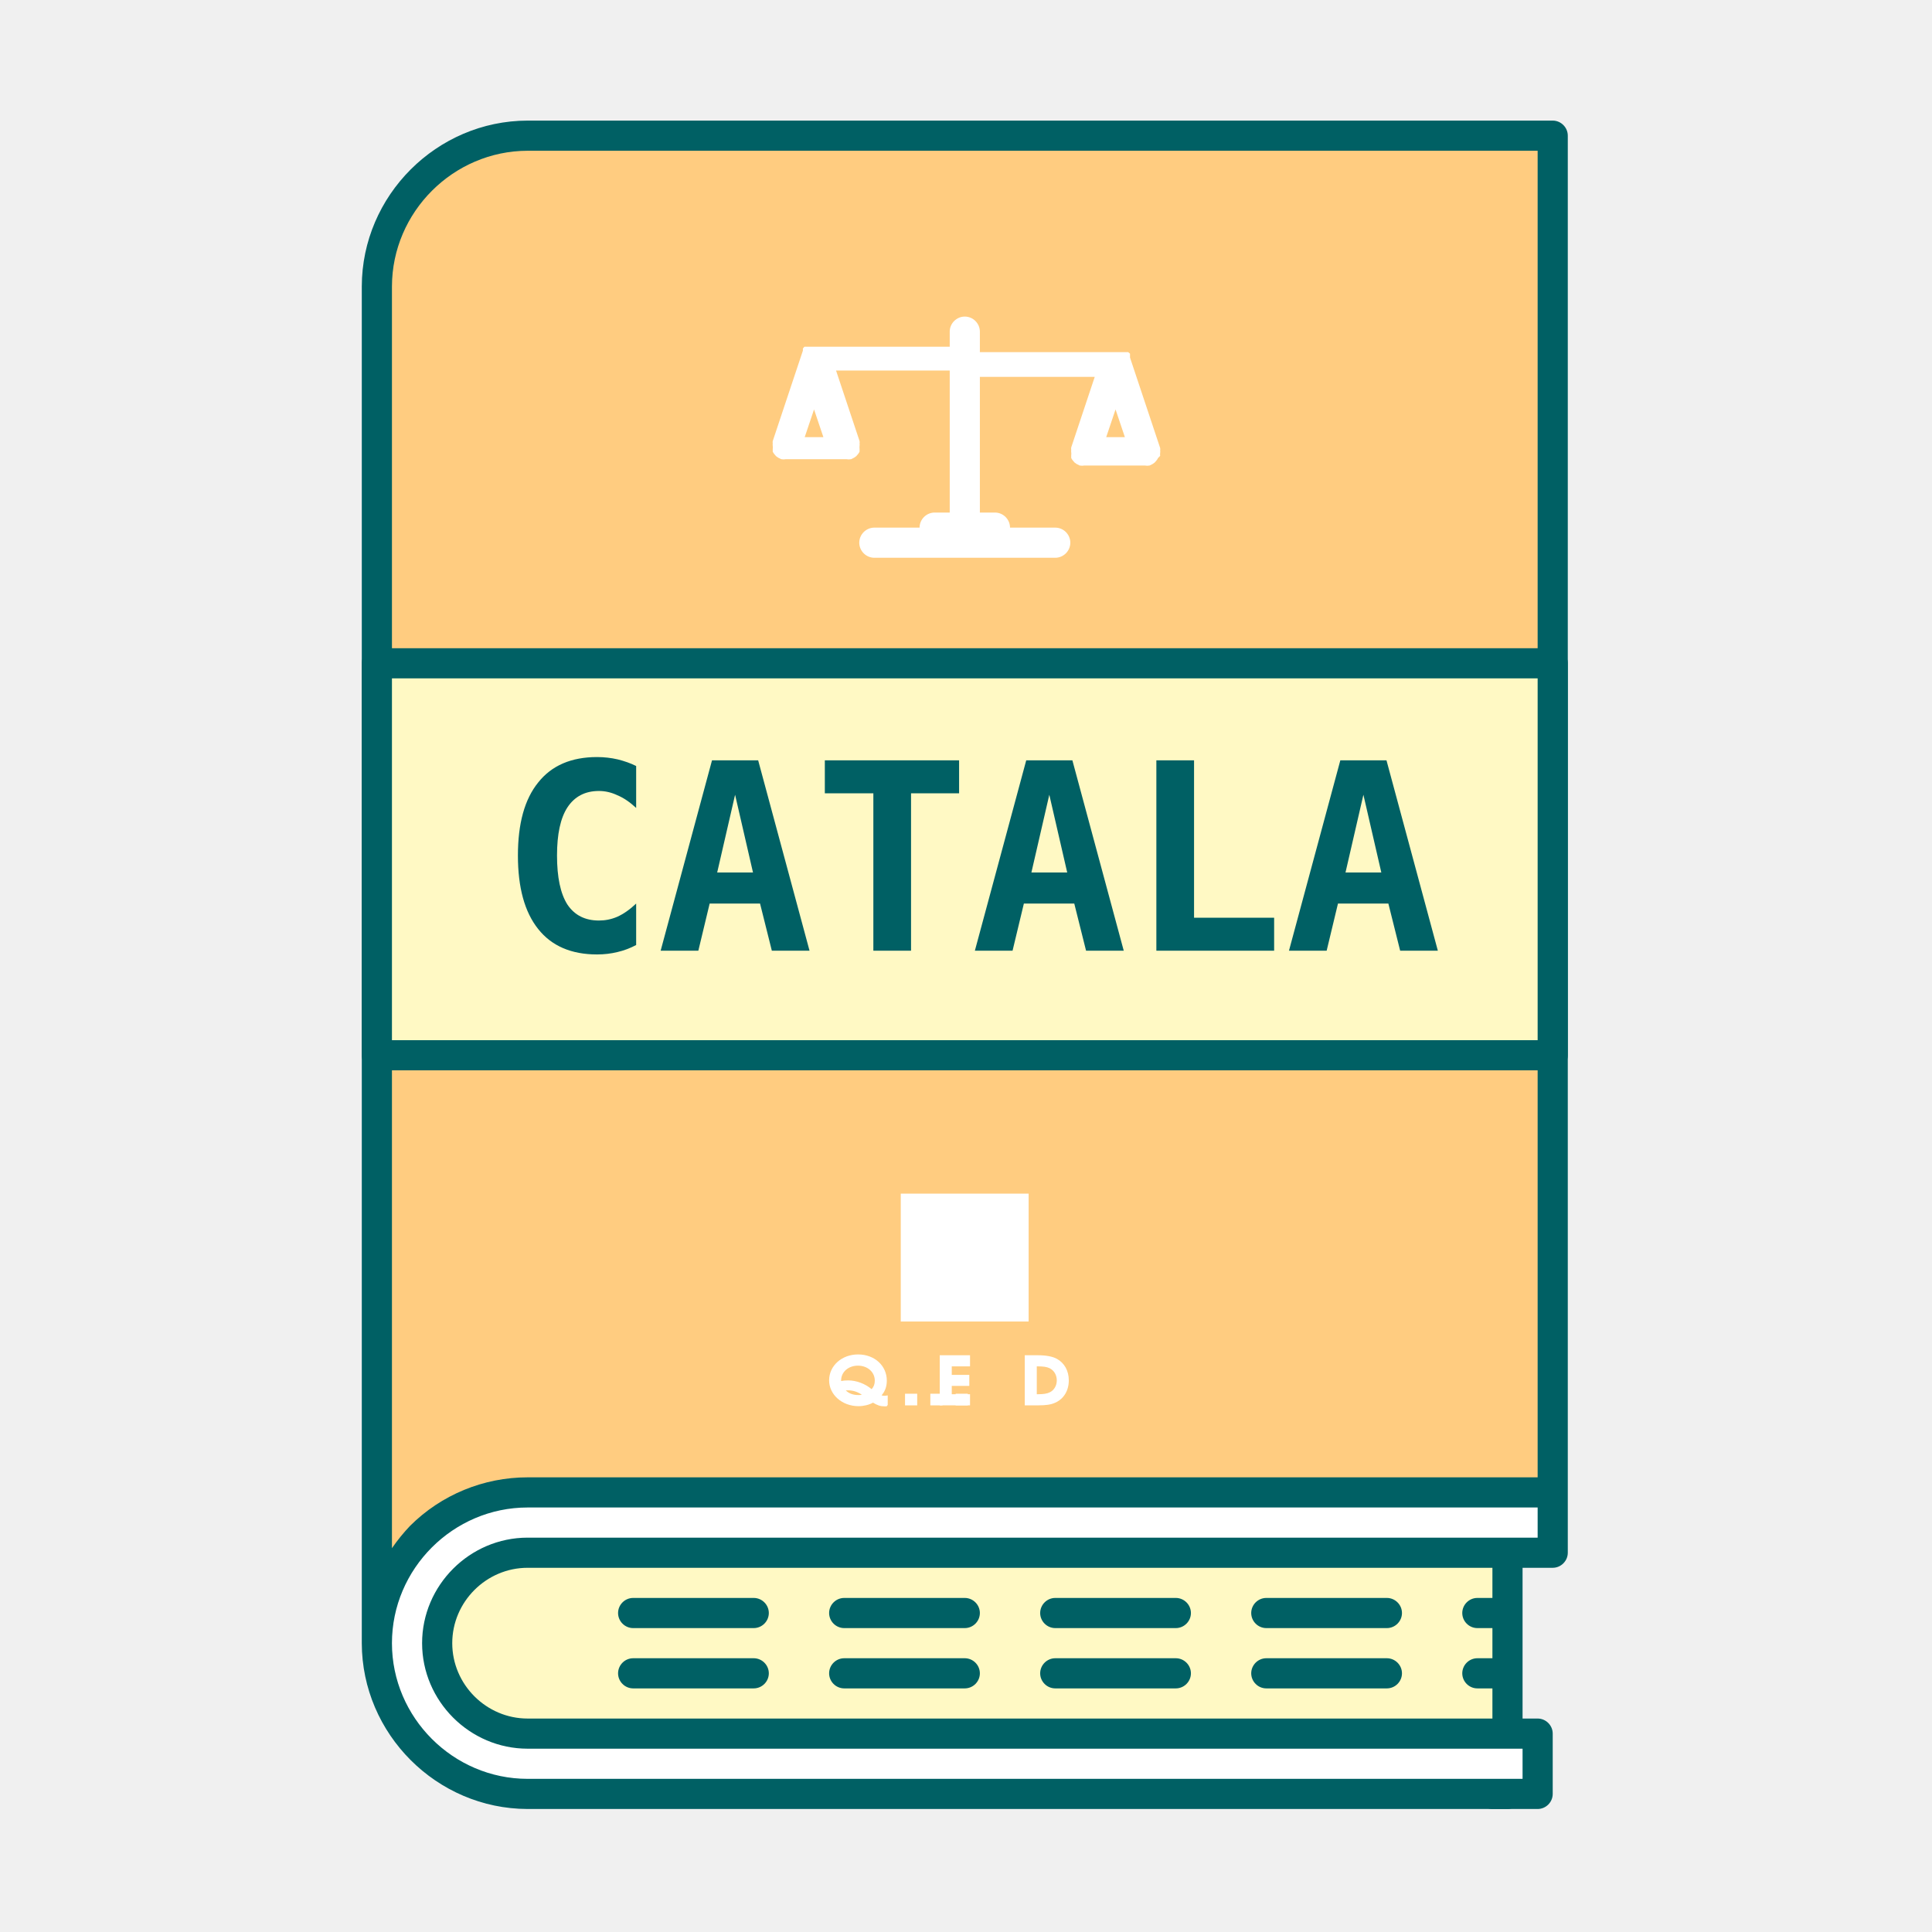
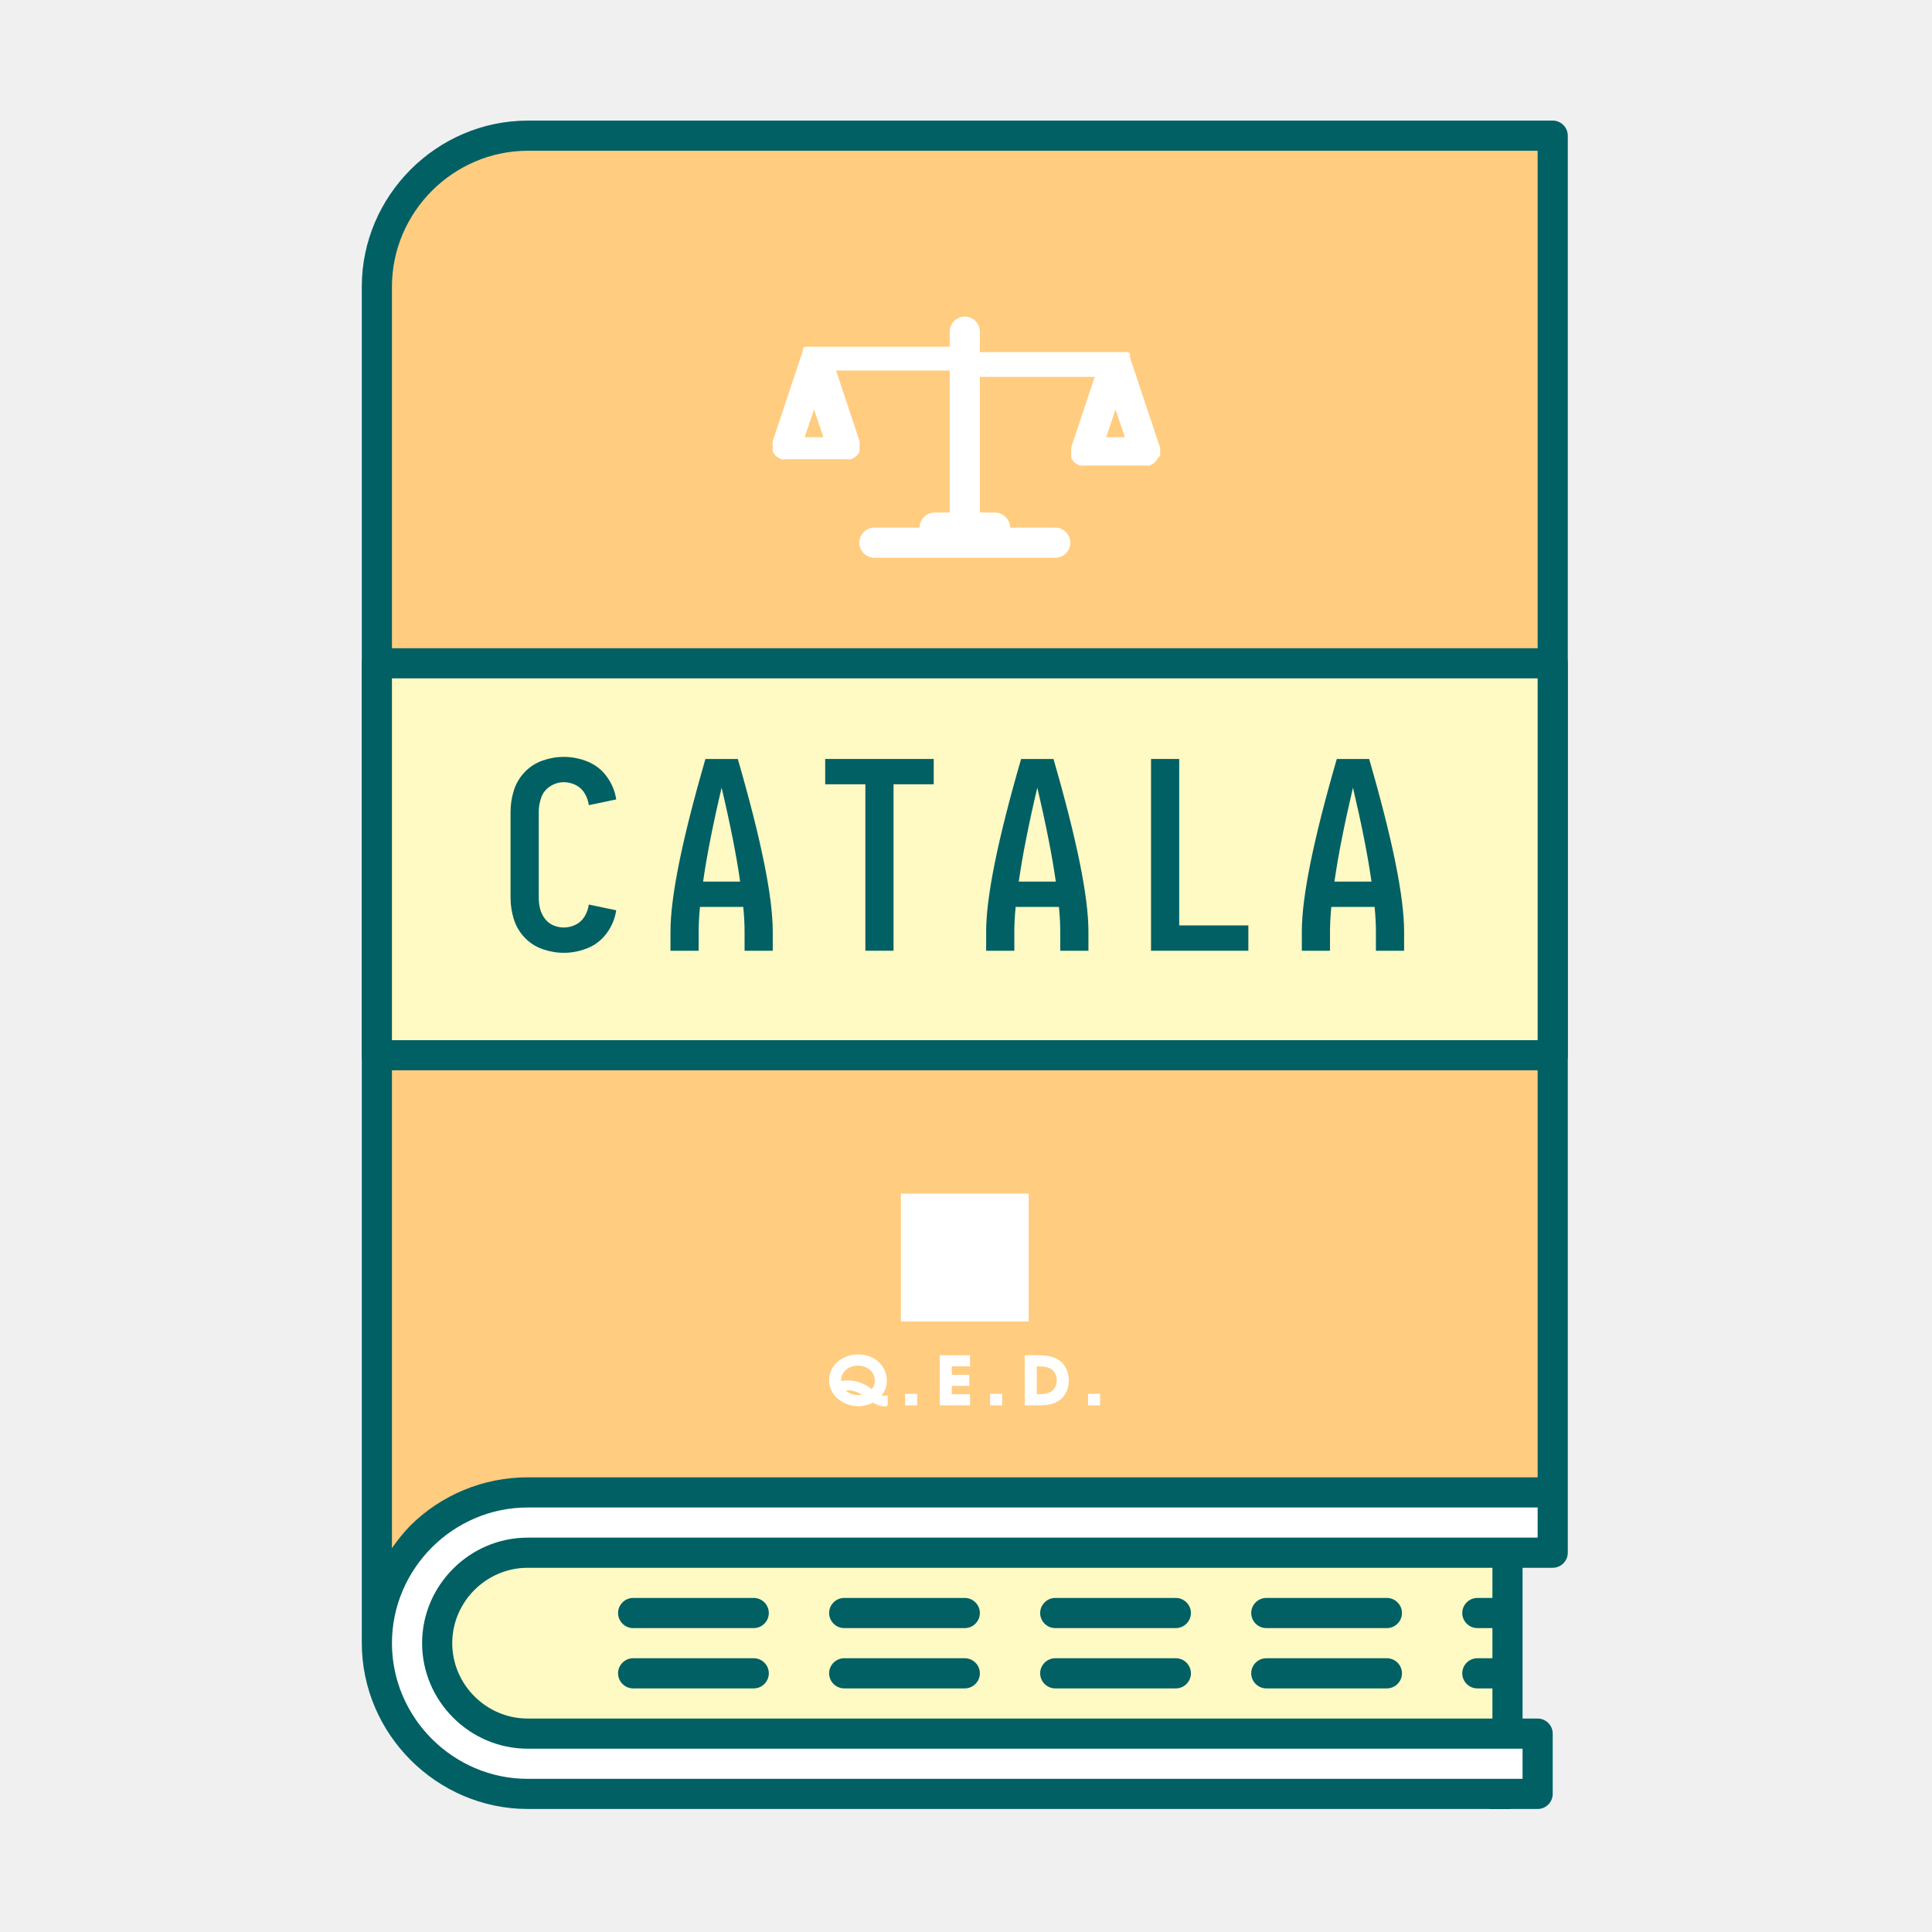
<svg xmlns="http://www.w3.org/2000/svg" width="100%" height="100%" viewBox="0 0 356 356" version="1.1" xml:space="preserve" style="fill-rule:evenodd;clip-rule:evenodd;stroke-linejoin:round;stroke-miterlimit:2;">
-   <g transform="matrix(5.55556,0,0,5.55556,0,0)">
-     <g id="filled_outline">
-       <rect x="14.28" y="51.5" width="35.72" height="6" style="fill:rgb(255,249,196);" />
-       <path d="M50,60L49.5,60C49.226,60 49,59.774 49,59.5C49,59.226 49.226,59 49.5,59L50,59C50.274,59 50.5,59.226 50.5,59.5C50.5,59.774 50.274,60 50,60Z" style="fill:rgb(0,96,100);fill-rule:nonzero;" />
-       <path d="M51.5,49.5L51.5,4.5L17.5,4.5C14.757,4.5 12.5,6.757 12.5,9.5L12.5,54.5C12.593,53.198 13.121,51.965 14,51C16.12,48.81 19.9,49.37 21.23,49.54C26.57,50.18 36.59,50.14 51.5,49.5Z" style="fill:rgb(255,204,128);fill-rule:nonzero;" />
-       <path d="M51,57.5L17.5,57.5C15.854,57.5 14.5,56.146 14.5,54.5C14.5,52.854 15.854,51.5 17.5,51.5L51.5,51.5L51.5,49.5L17.5,49.5C14.757,49.5 12.5,51.757 12.5,54.5C12.5,57.243 14.757,59.5 17.5,59.5L51,59.5L51,57.5Z" style="fill:white;fill-rule:nonzero;" />
-       <path d="M51.5,4L17.5,4C14.485,4.005 12.005,6.485 12,9.5L12,54.5C12.005,57.515 14.485,59.995 17.5,60L51,60C51.274,60 51.5,59.774 51.5,59.5L51.5,57.5C51.5,57.226 51.274,57 51,57L50.5,57L50.5,52L51.5,52C51.774,52 52,51.774 52,51.5L52,4.5C52,4.226 51.774,4 51.5,4ZM13,9.5C13.005,7.033 15.033,5.005 17.5,5L51,5L51,49L17.5,49C16.039,48.999 14.635,49.578 13.6,50.61C13.381,50.841 13.18,51.088 13,51.35L13,9.5ZM49.5,53L49,53C48.726,53 48.5,53.226 48.5,53.5C48.5,53.774 48.726,54 49,54L49.5,54L49.5,55L49,55C48.726,55 48.5,55.226 48.5,55.5C48.5,55.774 48.726,56 49,56L49.5,56L49.5,57L17.5,57C16.129,57 15,55.871 15,54.5C15,53.129 16.129,52 17.5,52L49.5,52L49.5,53ZM51,51L17.5,51C15.58,51 14,52.58 14,54.5C14,56.42 15.58,58 17.5,58L50.5,58L50.5,59L17.5,59C15.031,59 13,56.969 13,54.5C13,52.031 15.031,50 17.5,50L51,50L51,51Z" style="fill:rgb(0,96,100);fill-rule:nonzero;" />
-       <path d="M21,54L25,54C25.274,54 25.5,53.774 25.5,53.5C25.5,53.226 25.274,53 25,53L21,53C20.726,53 20.5,53.226 20.5,53.5C20.5,53.774 20.726,54 21,54Z" style="fill:rgb(0,96,100);fill-rule:nonzero;" />
-       <path d="M35,54L39,54C39.274,54 39.5,53.774 39.5,53.5C39.5,53.226 39.274,53 39,53L35,53C34.726,53 34.5,53.226 34.5,53.5C34.5,53.774 34.726,54 35,54Z" style="fill:rgb(0,96,100);fill-rule:nonzero;" />
-       <path d="M42,54L46,54C46.274,54 46.5,53.774 46.5,53.5C46.5,53.226 46.274,53 46,53L42,53C41.726,53 41.5,53.226 41.5,53.5C41.5,53.774 41.726,54 42,54Z" style="fill:rgb(0,96,100);fill-rule:nonzero;" />
-       <path d="M28,54L32,54C32.274,54 32.5,53.774 32.5,53.5C32.5,53.226 32.274,53 32,53L28,53C27.726,53 27.5,53.226 27.5,53.5C27.5,53.774 27.726,54 28,54Z" style="fill:rgb(0,96,100);fill-rule:nonzero;" />
-       <path d="M21,56L25,56C25.274,56 25.5,55.774 25.5,55.5C25.5,55.226 25.274,55 25,55L21,55C20.726,55 20.5,55.226 20.5,55.5C20.5,55.774 20.726,56 21,56Z" style="fill:rgb(0,96,100);fill-rule:nonzero;" />
-       <path d="M42,56L46,56C46.274,56 46.5,55.774 46.5,55.5C46.5,55.226 46.274,55 46,55L42,55C41.726,55 41.5,55.226 41.5,55.5C41.5,55.774 41.726,56 42,56Z" style="fill:rgb(0,96,100);fill-rule:nonzero;" />
-       <path d="M35,56L39,56C39.274,56 39.5,55.774 39.5,55.5C39.5,55.226 39.274,55 39,55L35,55C34.726,55 34.5,55.226 34.5,55.5C34.5,55.774 34.726,56 35,56Z" style="fill:rgb(0,96,100);fill-rule:nonzero;" />
-       <path d="M28,56L32,56C32.274,56 32.5,55.774 32.5,55.5C32.5,55.226 32.274,55 32,55L28,55C27.726,55 27.5,55.226 27.5,55.5C27.5,55.774 27.726,56 28,56Z" style="fill:rgb(0,96,100);fill-rule:nonzero;" />
-       <rect x="12.5" y="22" width="39" height="13" style="fill:rgb(255,249,196);" />
-       <path d="M51.5,35.5L12.5,35.5C12.226,35.5 12,35.274 12,35L12,22C12,21.726 12.226,21.5 12.5,21.5L51.5,21.5C51.774,21.5 52,21.726 52,22L52,35C52,35.274 51.774,35.5 51.5,35.5ZM13,34.5L51,34.5L51,22.5L13,22.5L13,34.5Z" style="fill:rgb(0,96,100);fill-rule:nonzero;" />
-       <path d="M38.48,15.12C38.475,15.087 38.475,15.053 38.48,15.02C38.484,14.994 38.484,14.966 38.48,14.94C38.485,14.914 38.485,14.886 38.48,14.86L37.48,11.86C37.478,11.837 37.478,11.813 37.48,11.79L37.48,11.73L37.42,11.68L32.5,11.68L32.5,11C32.5,10.726 32.274,10.5 32,10.5C31.726,10.5 31.5,10.726 31.5,11L31.5,11.5L26.68,11.5L26.63,11.56C26.632,11.583 26.632,11.607 26.63,11.63C26.628,11.653 26.63,11.63 26.63,11.63L25.63,14.63C25.625,14.656 25.625,14.684 25.63,14.71C25.626,14.736 25.626,14.764 25.63,14.79C25.635,14.823 25.635,14.857 25.63,14.89L25.63,14.98C25.643,15.009 25.66,15.036 25.68,15.06L25.74,15.13L25.81,15.18L25.91,15.23C25.963,15.24 26.017,15.24 26.07,15.23L28.07,15.23C28.123,15.24 28.177,15.24 28.23,15.23L28.33,15.18L28.4,15.13L28.46,15.06C28.48,15.036 28.497,15.009 28.51,14.98L28.51,14.89C28.505,14.857 28.505,14.823 28.51,14.79C28.514,14.764 28.514,14.736 28.51,14.71C28.515,14.684 28.515,14.656 28.51,14.63L27.73,12.29L31.5,12.29L31.5,17L31,17C30.726,17 30.5,17.226 30.5,17.5L29,17.5C28.726,17.5 28.5,17.726 28.5,18C28.5,18.274 28.726,18.5 29,18.5L35,18.5C35.274,18.5 35.5,18.274 35.5,18C35.5,17.726 35.274,17.5 35,17.5L33.5,17.5C33.5,17.226 33.274,17 33,17L32.5,17L32.5,12.5L36.31,12.5L35.53,14.84C35.525,14.866 35.525,14.894 35.53,14.92C35.526,14.946 35.526,14.974 35.53,15C35.535,15.033 35.535,15.067 35.53,15.1L35.53,15.19C35.543,15.219 35.56,15.246 35.58,15.27L35.64,15.34L35.71,15.39L35.81,15.44C35.863,15.45 35.917,15.45 35.97,15.44L37.97,15.44C38.023,15.45 38.077,15.45 38.13,15.44L38.23,15.39L38.3,15.34L38.36,15.27C38.38,15.246 38.397,15.219 38.41,15.19L38.48,15.12ZM27,13.58L27.31,14.5L26.69,14.5L27,13.58ZM37.31,14.5L36.69,14.5L37,13.58L37.31,14.5Z" style="fill:white;fill-rule:nonzero;" />
-       <g transform="matrix(0.549535,0,0,0.549535,19.8257,21.1978)">
-         <text x="17.336px" y="41.187px" style="font-family:'TeXGyreAdventor-Regular', 'TeX Gyre Adventor';font-size:12px;fill:white;">∎</text>
-       </g>
-       <g transform="matrix(0.549535,0,0,0.549535,19.89,23.9791)">
-         <path d="M13.848,39.675C13.848,40.537 14.628,41.235 15.622,41.235C15.939,41.235 16.266,41.154 16.496,41.023C16.758,41.181 16.932,41.246 17.205,41.246C17.221,41.246 17.287,41.246 17.325,41.241L17.385,41.159L17.385,40.586C17.303,40.603 17.21,40.608 17.172,40.608C17.112,40.608 17.069,40.597 17.014,40.581C17.227,40.34 17.33,40.045 17.33,39.691C17.33,38.795 16.594,38.113 15.595,38.113C14.606,38.113 13.848,38.801 13.848,39.675ZM14.573,39.718L14.573,39.68C14.573,39.167 15.016,38.79 15.589,38.79C16.163,38.79 16.605,39.172 16.605,39.696C16.605,39.909 16.539,40.073 16.414,40.209C16.026,39.882 15.496,39.68 14.999,39.68C14.836,39.68 14.699,39.691 14.573,39.718ZM14.852,40.285C14.896,40.28 14.939,40.28 14.994,40.28C15.278,40.28 15.535,40.357 15.824,40.543C15.764,40.559 15.704,40.565 15.622,40.565C15.305,40.565 15.054,40.477 14.852,40.285L14.852,40.285Z" style="fill:white;" />
-         <path d="M20.525,41.186L22.353,41.186L22.353,40.515L21.25,40.515L21.25,40.012L22.309,40.012L22.309,39.347L21.25,39.347L21.25,38.833L22.353,38.833L22.353,38.162L20.525,38.162L20.525,41.186Z" style="fill:white;" />
-         <path d="M25.656,41.186L26.458,41.186C26.95,41.186 27.239,41.143 27.501,41.023C28.014,40.794 28.314,40.291 28.314,39.68C28.314,39.106 28.058,38.632 27.589,38.375C27.338,38.239 26.955,38.162 26.447,38.162L25.656,38.162L25.656,41.186ZM26.382,40.515L26.382,38.833L26.425,38.833C26.78,38.833 26.977,38.861 27.152,38.943C27.419,39.074 27.589,39.347 27.589,39.68C27.589,39.991 27.43,40.27 27.174,40.395C27.004,40.483 26.775,40.515 26.436,40.515L26.382,40.515Z" style="fill:white;" />
-         <text x="18.04px" y="41.187px" style="font-family:'TeXGyreAdventor-Bold', 'TeX Gyre Adventor';font-weight:700;font-size:5.459px;fill:white;">
-           <tspan x="18.04px 23.172px 29.084px " y="41.187px 41.187px 41.187px ">...</tspan>
-         </text>
-       </g>
-       <g transform="matrix(1,0,0,1,-2.76722,4.76219)">
-         <text x="19.303px" y="26.771px" style="font-family:'Iosevka-Semibold', 'Iosevka', monospace;font-weight:600;font-size:8.653px;fill:rgb(0,96,100);">C<tspan x="24.538px 29.773px 35.009px 40.244px 45.479px " y="26.771px 26.771px 26.771px 26.771px 26.771px ">ATALA</tspan>
-         </text>
-       </g>
-     </g>
+   <g id="filled_outline">
+     <rect x="79.333" y="286.111" width="198.444" height="33.333" style="fill:#fff9c4;" />
+     <path d="M277.778,333.333l-2.778,0c-1.524,0 -2.778,-1.254 -2.778,-2.777c0,-1.524 1.254,-2.778 2.778,-2.778l2.778,0c1.524,0 2.778,1.254 2.778,2.778c0,1.523 -1.254,2.777 -2.778,2.777Z" style="fill:#006064;fill-rule:nonzero;" />
+     <path d="M286.111,275l0,-250l-188.889,0c-15.238,0 -27.778,12.539 -27.778,27.778l0,250c0.515,-7.232 3.452,-14.084 8.334,-19.445c11.778,-12.166 32.778,-9.055 40.166,-8.111c29.667,3.556 85.334,3.334 168.167,-0.222Z" style="fill:#ffcc80;fill-rule:nonzero;" />
+     <path d="M283.333,319.444l-186.111,0c-9.143,0 -16.666,-7.523 -16.666,-16.666c0,-9.143 7.523,-16.667 16.666,-16.667l188.889,0l0,-11.111l-188.889,0c-15.238,0 -27.778,12.539 -27.778,27.778c0,15.238 12.54,27.778 27.778,27.778l186.111,0l0,-11.112Z" style="fill:#fff;fill-rule:nonzero;" />
+     <path d="M286.111,22.222l-188.889,0c-16.751,0.031 -30.525,13.805 -30.555,30.556l0,250c0.03,16.751 13.804,30.525 30.555,30.555l186.111,0c1.524,0 2.778,-1.254 2.778,-2.777l0,-11.112c0,-1.523 -1.254,-2.777 -2.778,-2.777l-2.777,0l0,-27.778l5.555,0c1.524,0 2.778,-1.254 2.778,-2.778l0,-261.111c0,-1.524 -1.254,-2.778 -2.778,-2.778Zm-213.889,30.556c0.031,-13.703 11.297,-24.97 25,-25l186.111,0l0,244.444l-186.111,0c-8.118,-0.005 -15.916,3.214 -21.666,8.945c-1.218,1.28 -2.332,2.655 -3.334,4.111l0,-232.5Zm202.778,241.666l-2.778,0c-1.524,0 -2.778,1.254 -2.778,2.778c0,1.524 1.254,2.778 2.778,2.778l2.778,0l0,5.556l-2.778,0c-1.524,0 -2.778,1.253 -2.778,2.777c0,1.524 1.254,2.778 2.778,2.778l2.778,0l0,5.556l-177.778,0c-7.619,0 -13.889,-6.27 -13.889,-13.889c0,-7.619 6.27,-13.889 13.889,-13.889l177.778,0l0,5.555Zm8.333,-11.111l-186.111,0c-10.667,0 -19.444,8.778 -19.444,19.445c0,10.667 8.777,19.444 19.444,19.444l183.334,0l0,5.556l-183.334,0c-13.714,0 -25,-11.286 -25,-25c0,-13.715 11.286,-25 25,-25l186.111,0l0,5.555Z" style="fill:#006064;fill-rule:nonzero;" />
+     <path d="M116.667,300l22.222,0c1.524,0 2.778,-1.254 2.778,-2.778c0,-1.524 -1.254,-2.778 -2.778,-2.778l-22.222,0c-1.524,0 -2.778,1.254 -2.778,2.778c0,1.524 1.254,2.778 2.778,2.778Z" style="fill:#006064;fill-rule:nonzero;" />
+     <path d="M194.444,300l22.223,0c1.524,0 2.777,-1.254 2.777,-2.778c0,-1.524 -1.253,-2.778 -2.777,-2.778l-22.223,0c-1.523,0 -2.777,1.254 -2.777,2.778c0,1.524 1.254,2.778 2.777,2.778Z" style="fill:#006064;fill-rule:nonzero;" />
+     <path d="M233.333,300l22.223,0c1.523,0 2.777,-1.254 2.777,-2.778c0,-1.524 -1.254,-2.778 -2.777,-2.778l-22.223,0c-1.524,0 -2.777,1.254 -2.777,2.778c0,1.524 1.253,2.778 2.777,2.778Z" style="fill:#006064;fill-rule:nonzero;" />
+     <path d="M155.556,300l22.222,0c1.524,0 2.778,-1.254 2.778,-2.778c0,-1.524 -1.254,-2.778 -2.778,-2.778l-22.222,0c-1.524,0 -2.778,1.254 -2.778,2.778c0,1.524 1.254,2.778 2.778,2.778Z" style="fill:#006064;fill-rule:nonzero;" />
+     <path d="M116.667,311.111l22.222,0c1.524,0 2.778,-1.254 2.778,-2.778c0,-1.524 -1.254,-2.777 -2.778,-2.777l-22.222,0c-1.524,0 -2.778,1.253 -2.778,2.777c0,1.524 1.254,2.778 2.778,2.778Z" style="fill:#006064;fill-rule:nonzero;" />
+     <path d="M233.333,311.111l22.223,0c1.523,0 2.777,-1.254 2.777,-2.778c0,-1.524 -1.254,-2.777 -2.777,-2.777l-22.223,0c-1.524,0 -2.777,1.253 -2.777,2.777c0,1.524 1.253,2.778 2.777,2.778Z" style="fill:#006064;fill-rule:nonzero;" />
+     <path d="M194.444,311.111l22.223,0c1.524,0 2.777,-1.254 2.777,-2.778c0,-1.524 -1.253,-2.777 -2.777,-2.777l-22.223,0c-1.523,0 -2.777,1.253 -2.777,2.777c0,1.524 1.254,2.778 2.777,2.778Z" style="fill:#006064;fill-rule:nonzero;" />
+     <path d="M155.556,311.111l22.222,0c1.524,0 2.778,-1.254 2.778,-2.778c0,-1.524 -1.254,-2.777 -2.778,-2.777l-22.222,0c-1.524,0 -2.778,1.253 -2.778,2.777c0,1.524 1.254,2.778 2.778,2.778Z" style="fill:#006064;fill-rule:nonzero;" />
+     <rect x="69.444" y="122.222" width="216.667" height="72.222" style="fill:#fff9c4;" />
+     <path d="M286.111,197.222l-216.667,0c-1.523,0 -2.777,-1.254 -2.777,-2.778l0,-72.222c0,-1.524 1.254,-2.778 2.777,-2.778l216.667,0c1.524,0 2.778,1.254 2.778,2.778l0,72.222c0,1.524 -1.254,2.778 -2.778,2.778Zm-213.889,-5.555l211.111,0l0,-66.667l-211.111,0l0,66.667Z" style="fill:#006064;fill-rule:nonzero;" />
+     <path d="M213.778,84c-0.026,-0.184 -0.026,-0.371 0,-0.556c0.025,-0.147 0.025,-0.297 0,-0.444c0.027,-0.147 0.027,-0.298 0,-0.444l-5.556,-16.667c-0.01,-0.13 -0.01,-0.26 0,-0.389l0,-0.333l-0.333,-0.278l-27.333,0l0,-3.778c0,-1.524 -1.254,-2.778 -2.778,-2.778c-1.524,0 -2.778,1.254 -2.778,2.778l0,2.778l-26.778,0l-0.278,0.333c0.011,0.13 0.011,0.26 0,0.389c-0.01,0.13 0,0 0,0l-5.555,16.667c-0.027,0.147 -0.027,0.297 0,0.444c-0.025,0.147 -0.025,0.298 0,0.445c0.026,0.184 0.026,0.371 0,0.555l0,0.5c0.072,0.16 0.165,0.31 0.278,0.445l0.333,0.389l0.389,0.277l0.555,0.278c0.294,0.053 0.595,0.053 0.889,0l11.111,0c0.294,0.053 0.595,0.053 0.889,0l0.556,-0.278l0.389,-0.277l0.333,-0.389c0.112,-0.135 0.206,-0.285 0.278,-0.445l0,-0.5c-0.026,-0.184 -0.026,-0.371 0,-0.555c0.025,-0.147 0.025,-0.298 0,-0.445c0.027,-0.147 0.027,-0.297 0,-0.444l-4.333,-13l20.944,0l0,26.166l-2.778,0c-1.524,0 -2.778,1.254 -2.778,2.778l-8.333,0c-1.524,0 -2.778,1.254 -2.778,2.778c0,1.524 1.254,2.778 2.778,2.778l33.333,0c1.524,0 2.778,-1.254 2.778,-2.778c0,-1.524 -1.254,-2.778 -2.778,-2.778l-8.333,0c0,-1.524 -1.254,-2.778 -2.778,-2.778l-2.777,0l0,-25l21.166,0l-4.333,13c-0.027,0.147 -0.027,0.298 0,0.445c-0.025,0.147 -0.025,0.297 0,0.444c0.026,0.185 0.026,0.372 0,0.556l0,0.5c0.072,0.16 0.165,0.309 0.278,0.444l0.333,0.389l0.389,0.278l0.555,0.278c0.294,0.053 0.595,0.053 0.889,0l11.111,0c0.294,0.053 0.595,0.053 0.889,0l0.556,-0.278l0.389,-0.278l0.333,-0.389c0.112,-0.135 0.206,-0.284 0.278,-0.444l0.389,-0.389Zm-63.778,-8.556l1.722,5.112l-3.444,0l1.722,-5.112Zm57.278,5.112l-3.445,0l1.723,-5.112l1.722,5.112Z" style="fill:#fff;fill-rule:nonzero;" />
+     <rect x="166.002" y="219.952" width="23.552" height="23.552" style="fill:#fff;fill-rule:nonzero;" />
+     <path d="M152.778,254.343c0,2.633 2.381,4.764 5.416,4.764c0.967,0 1.967,-0.249 2.667,-0.649c0.8,0.483 1.333,0.683 2.165,0.683c0.05,0 0.25,0 0.367,-0.017l0.183,-0.25l0,-1.748c-0.25,0.05 -0.533,0.067 -0.65,0.067c-0.183,0 -0.316,-0.034 -0.483,-0.084c0.65,-0.734 0.966,-1.634 0.966,-2.716c0,-2.736 -2.248,-4.817 -5.299,-4.817c-3.017,0 -5.332,2.098 -5.332,4.767Zm2.215,0.133l0,-0.116c0,-1.568 1.35,-2.719 3.101,-2.719c1.75,0 3.101,1.167 3.101,2.768c0,0.65 -0.2,1.149 -0.584,1.565c-1.184,-0.998 -2.801,-1.614 -4.318,-1.614c-0.5,0 -0.917,0.033 -1.3,0.116Zm0.85,1.732c0.133,-0.017 0.267,-0.017 0.433,-0.017c0.867,0 1.651,0.234 2.535,0.801c-0.184,0.051 -0.367,0.068 -0.617,0.068c-0.967,0 -1.734,-0.268 -2.351,-0.852Z" style="fill:#fff;fill-rule:nonzero;" />
+     <rect x="166.778" y="256.826" width="2.215" height="2.131" style="fill:#fff;fill-rule:nonzero;" />
+     <path d="M173.161,258.957l5.582,0l0,-2.047l-3.367,0l0,-1.536l3.233,0l0,-2.031l-3.233,0l0,-1.569l3.367,0l0,-2.048l-5.582,0l0,9.231Z" style="fill:#fff;fill-rule:nonzero;" />
+     <rect x="182.445" y="256.826" width="2.215" height="2.131" style="fill:#fff;fill-rule:nonzero;" />
+     <path d="M188.828,258.957l2.448,0c1.501,0 2.385,-0.133 3.185,-0.499c1.566,-0.699 2.482,-2.232 2.482,-4.099c0,-1.751 -0.783,-3.201 -2.215,-3.983c-0.767,-0.417 -1.934,-0.65 -3.485,-0.65l-2.415,0l0,9.231Zm2.215,-2.047l0,-5.136l0.133,0c1.084,0 1.684,0.083 2.218,0.334c0.817,0.4 1.334,1.233 1.334,2.251c0,0.95 -0.484,1.8 -1.267,2.184c-0.517,0.267 -1.218,0.367 -2.252,0.367l-0.166,0Z" style="fill:#fff;fill-rule:nonzero;" />
+     <rect x="200.495" y="256.826" width="2.215" height="2.131" style="fill:#fff;fill-rule:nonzero;" />
+     <path d="M103.885,175.57c-1.314,0 -2.612,-0.224 -3.894,-0.673c-1.282,-0.448 -2.388,-1.161 -3.317,-2.139c-0.929,-0.977 -1.594,-2.107 -1.995,-3.389c-0.401,-1.282 -0.601,-2.596 -0.601,-3.942l0,-15.816c0,-1.346 0.2,-2.66 0.601,-3.942c0.401,-1.282 1.066,-2.411 1.995,-3.389c0.929,-0.977 2.035,-1.69 3.317,-2.139c1.282,-0.449 2.58,-0.673 3.894,-0.673c1.538,0 3.02,0.296 4.447,0.889c1.426,0.593 2.596,1.522 3.509,2.788c0.913,1.266 1.482,2.652 1.706,4.159l-5.047,1.057c-0.096,-0.737 -0.345,-1.45 -0.745,-2.139c-0.401,-0.689 -0.954,-1.21 -1.659,-1.562c-0.705,-0.353 -1.442,-0.529 -2.211,-0.529c-0.897,0 -1.739,0.256 -2.524,0.769c-0.785,0.513 -1.33,1.202 -1.634,2.067c-0.305,0.865 -0.457,1.747 -0.457,2.644l0,15.816c0,0.673 0.08,1.338 0.24,1.995c0.161,0.657 0.449,1.266 0.866,1.827c0.416,0.561 0.937,0.977 1.562,1.25c0.625,0.272 1.274,0.408 1.947,0.408c0.769,0 1.506,-0.176 2.211,-0.529c0.705,-0.352 1.258,-0.873 1.659,-1.562c0.4,-0.689 0.649,-1.402 0.745,-2.139l5.047,1.058c-0.224,1.506 -0.793,2.892 -1.706,4.158c-0.913,1.266 -2.083,2.195 -3.509,2.788c-1.427,0.593 -2.909,0.889 -4.447,0.889Z" style="fill:#006064;fill-rule:nonzero;" />
+     <path d="M123.547,175.186l0,-3.558c0,-6.377 2.147,-16.969 6.441,-31.776l5.961,0c4.295,14.807 6.442,25.399 6.442,31.776l0,3.558l-5.192,0l0,-3.558c0,-1.314 -0.08,-2.82 -0.24,-4.518l-7.98,0c-0.16,1.698 -0.241,3.204 -0.241,4.518l0,3.558l-5.191,0Zm6.009,-12.739l6.826,0c-0.673,-4.744 -1.811,-10.512 -3.413,-17.307c-1.603,6.795 -2.74,12.563 -3.413,17.307Z" style="fill:#006064;fill-rule:nonzero;" />
+     <path d="M159.457,175.186l0,-30.671l-7.403,0l0,-4.663l19.998,0l0,4.663l-7.403,0l0,30.671l-5.192,0Z" style="fill:#006064;fill-rule:nonzero;" />
+     <path d="M181.714,175.186l0,-3.558c0,-6.377 2.148,-16.969 6.442,-31.776l5.961,0c4.295,14.807 6.442,25.399 6.442,31.776l0,3.558l-5.192,0l0,-3.558c0,-1.314 -0.08,-2.82 -0.24,-4.518l-7.98,0c-0.161,1.698 -0.241,3.204 -0.241,4.518l0,3.558l-5.192,0Zm6.009,-12.739l6.827,0c-0.673,-4.744 -1.811,-10.512 -3.413,-17.307c-1.603,6.795 -2.741,12.563 -3.414,17.307Z" style="fill:#006064;fill-rule:nonzero;" />
+     <path d="M212.096,175.186l0,-35.334l5.192,0l0,30.671l12.739,0l0,4.663l-17.931,0Z" style="fill:#006064;fill-rule:nonzero;" />
+     <path d="M239.882,175.186l0,-3.558c0,-6.377 2.147,-16.969 6.442,-31.776l5.961,0c4.294,14.807 6.442,25.399 6.442,31.776l0,3.558l-5.192,0l0,-3.558c0,-1.314 -0.08,-2.82 -0.241,-4.518l-7.98,0c-0.16,1.698 -0.24,3.204 -0.24,4.518l0,3.558l-5.192,0Zm6.009,-12.739l6.827,0c-0.673,-4.744 -1.811,-10.512 -3.414,-17.307c-1.602,6.795 -2.74,12.563 -3.413,17.307Z" style="fill:#006064;fill-rule:nonzero;" />
  </g>
</svg>
